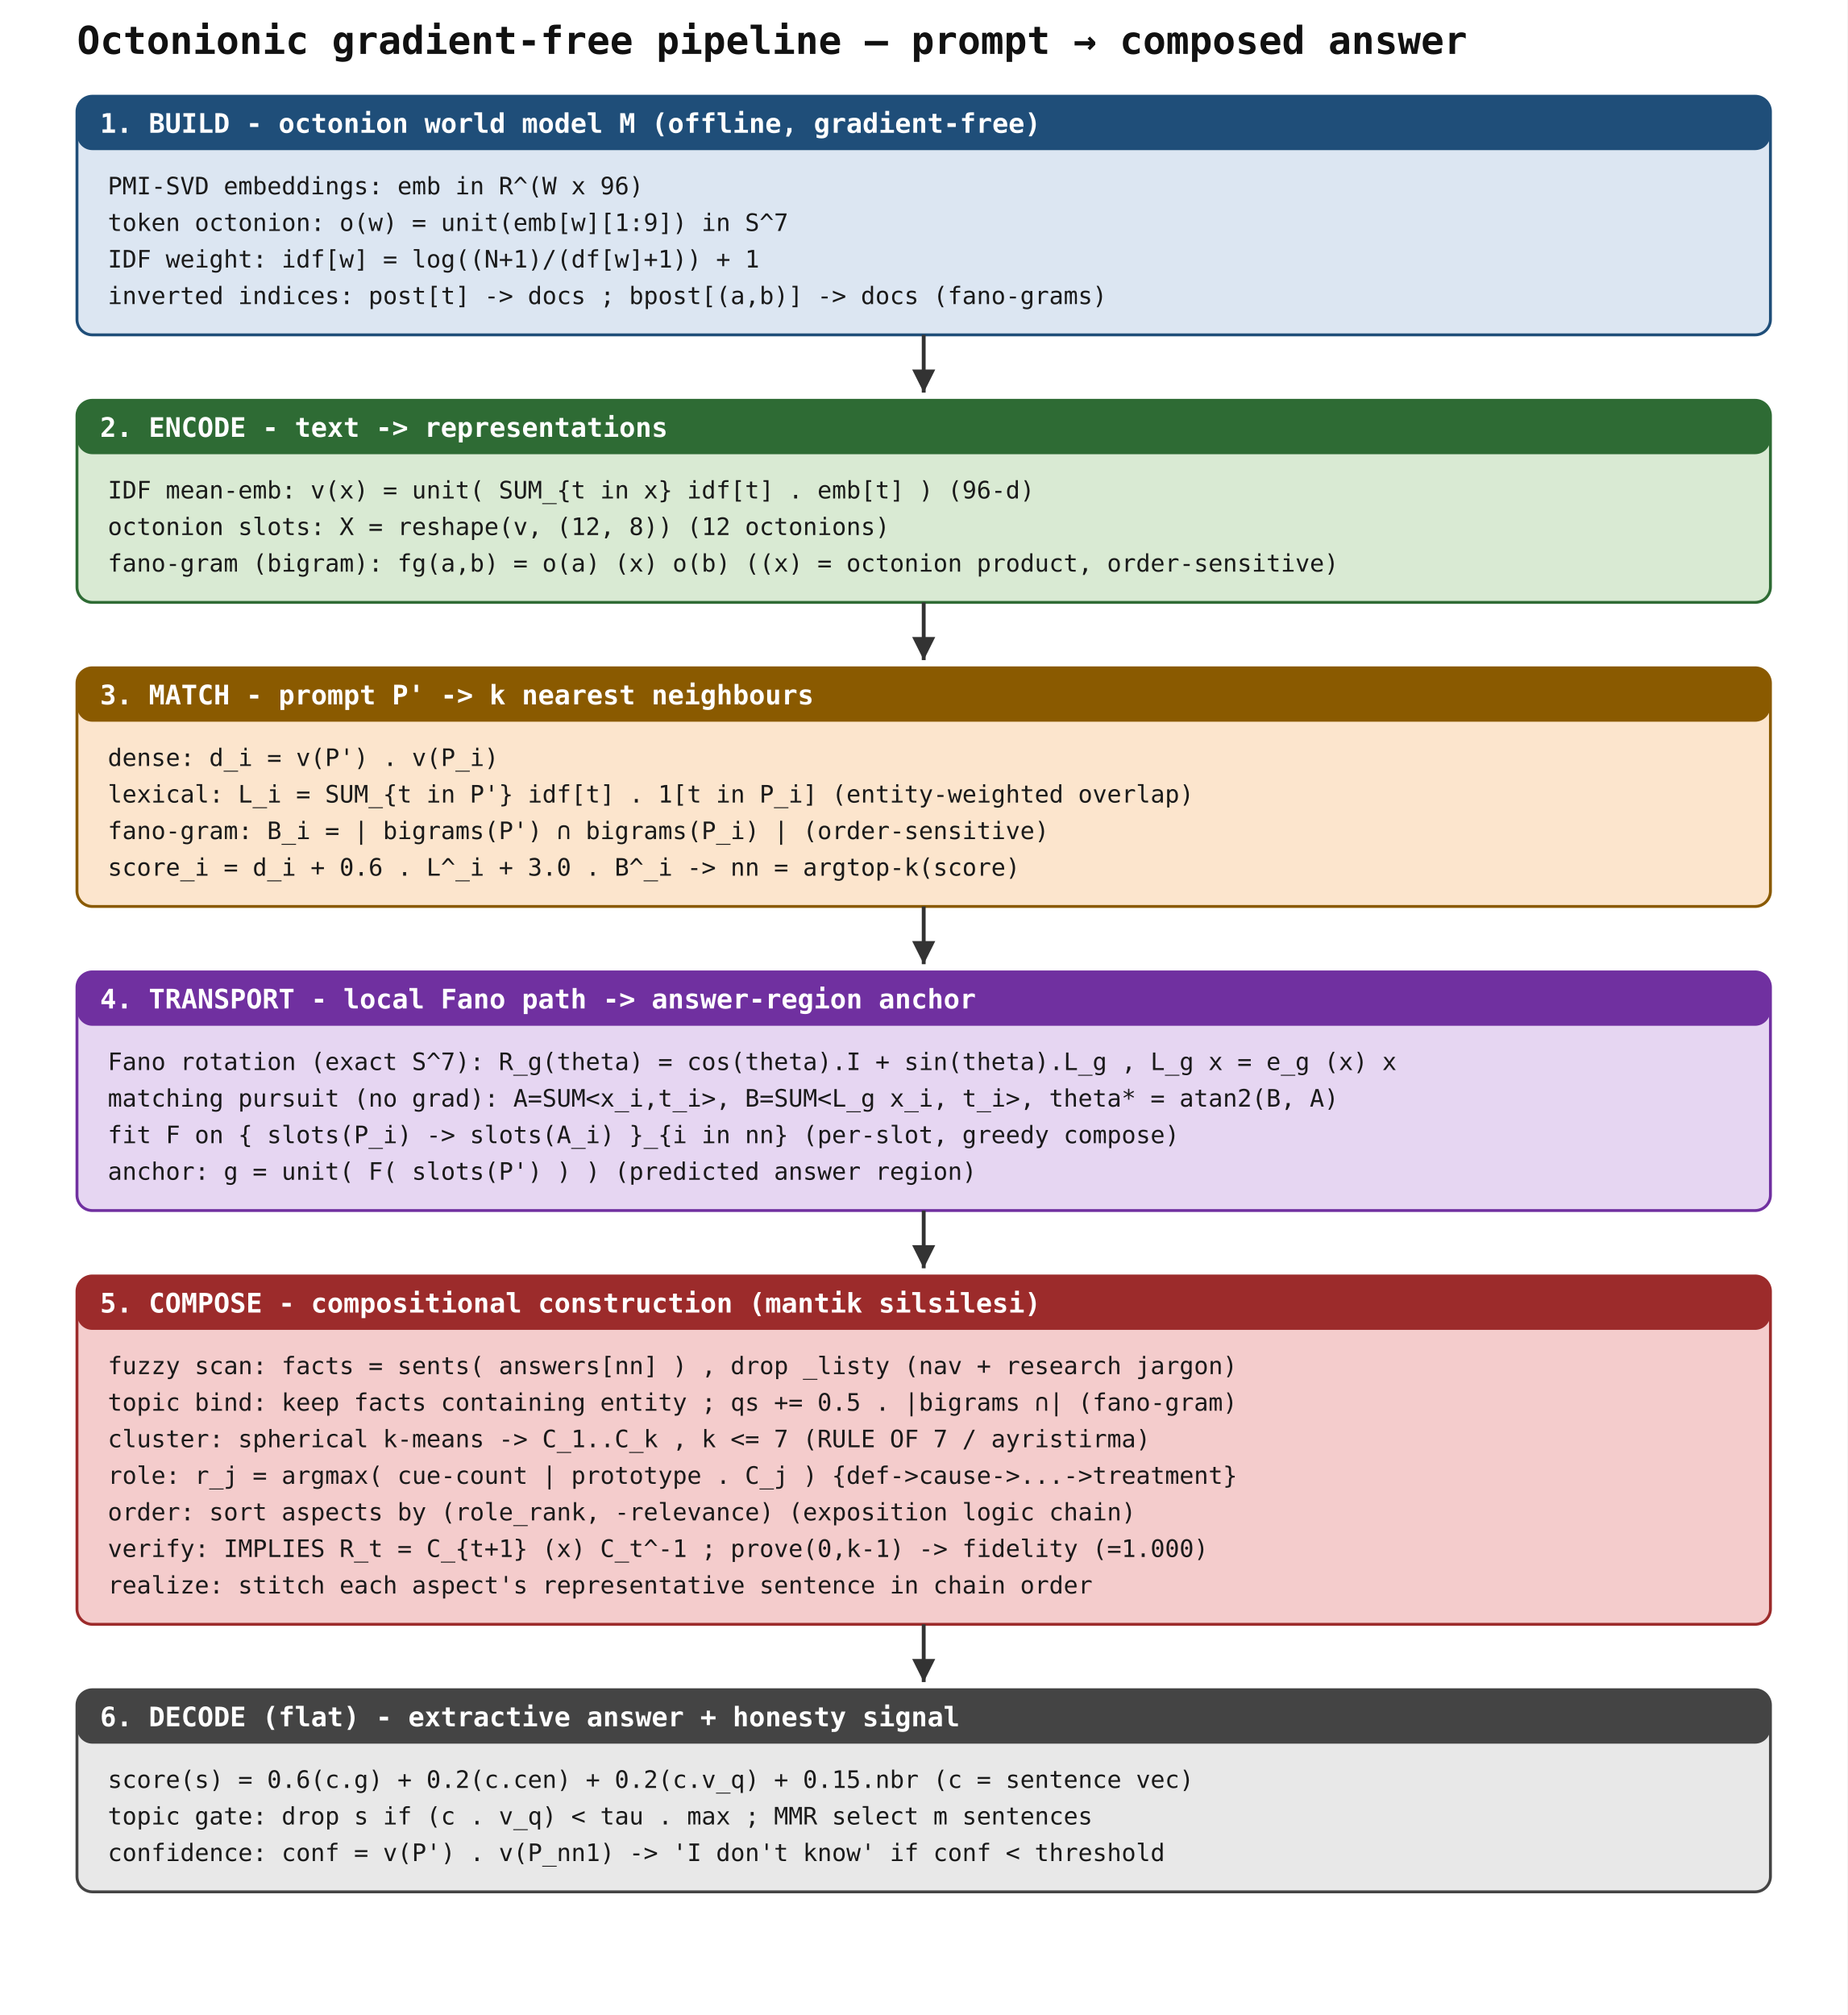
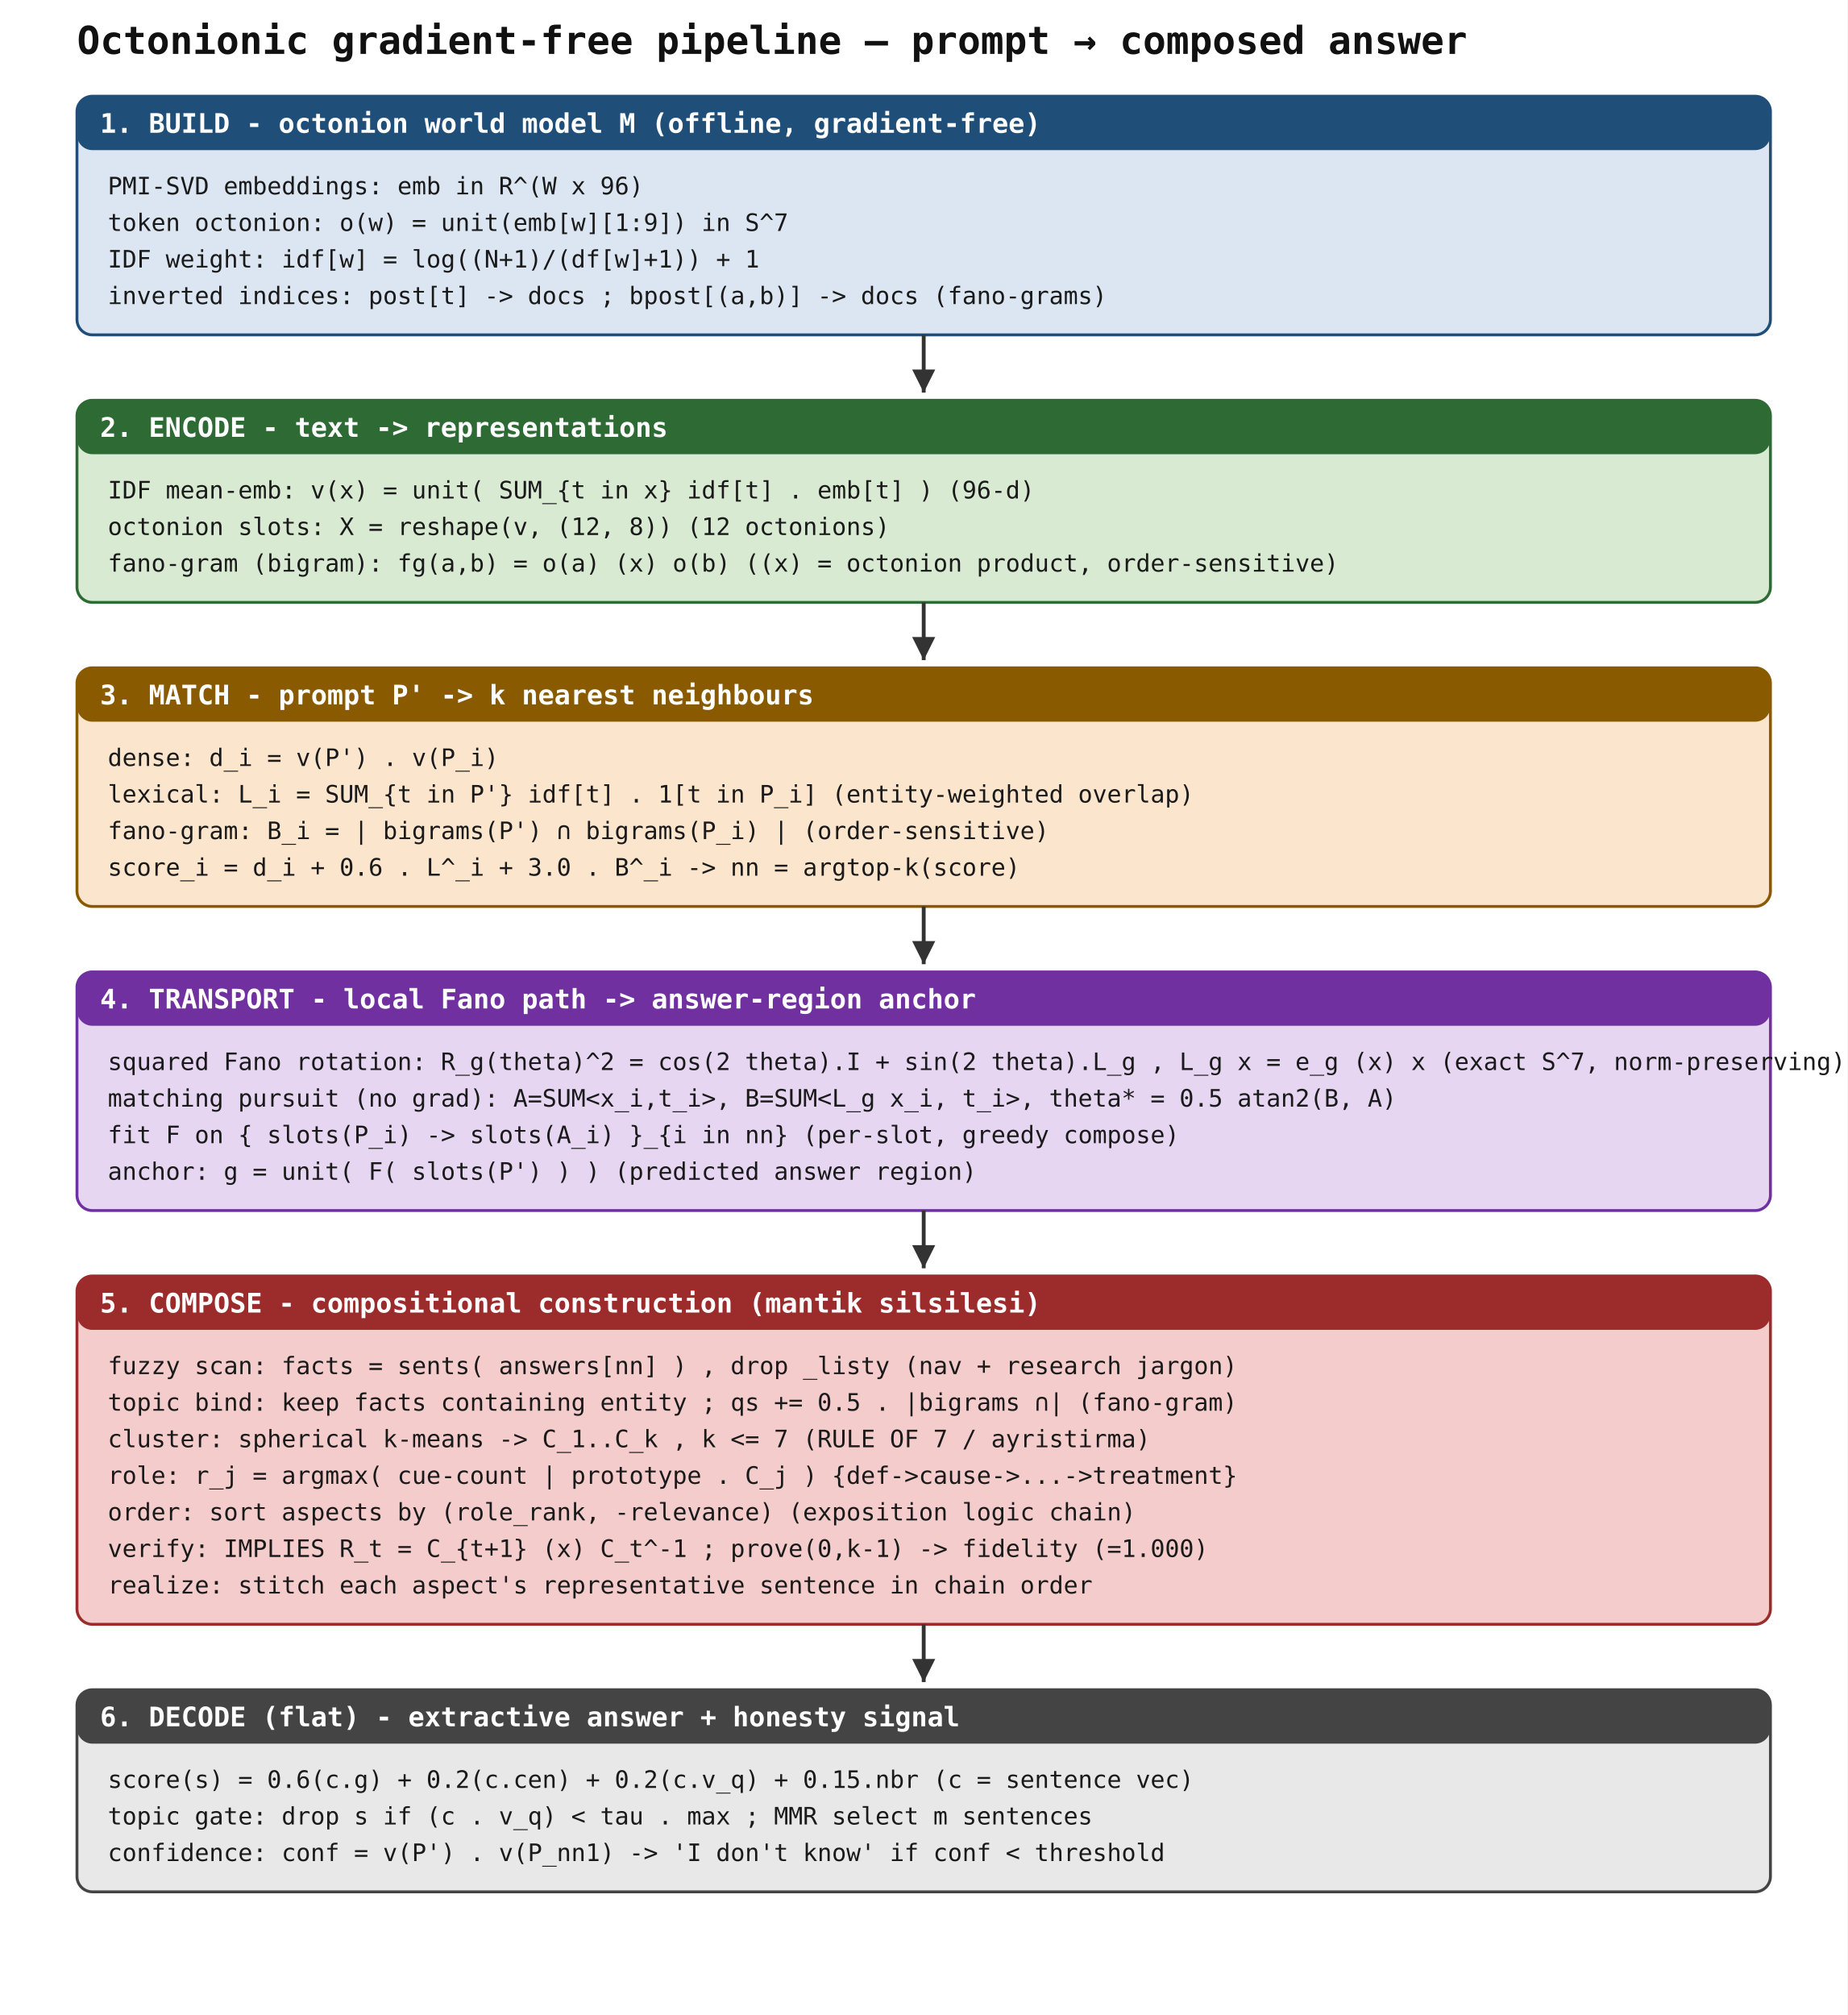
<svg xmlns="http://www.w3.org/2000/svg" width="960" height="1047" font-family="monospace">
  <defs>
    <marker id="a" markerWidth="10" markerHeight="10" refX="6" refY="3" orient="auto">
      <path d="M0,0 L6,3 L0,6 Z" fill="#333" />
    </marker>
  </defs>
  <rect width="960" height="1047" fill="white" />
  <text x="40" y="28" font-size="20" font-weight="bold" fill="#111">Octonionic gradient-free pipeline — prompt → composed answer</text>
  <rect x="40" y="50" width="880" height="124" rx="8" fill="#dce6f2" stroke="#1f4e79" stroke-width="1.5" />
  <rect x="40" y="50" width="880" height="28" rx="8" fill="#1f4e79" />
  <text x="52" y="69" font-size="14" font-weight="bold" fill="white">1. BUILD  -  octonion world model M   (offline, gradient-free)</text>
  <text x="56" y="101" font-size="12.5" fill="#1a1a1a">PMI-SVD embeddings:        emb in R^(W x 96)</text>
  <text x="56" y="120" font-size="12.5" fill="#1a1a1a">token octonion:            o(w) = unit(emb[w][1:9])  in S^7</text>
  <text x="56" y="139" font-size="12.5" fill="#1a1a1a">IDF weight:                idf[w] = log((N+1)/(df[w]+1)) + 1</text>
  <text x="56" y="158" font-size="12.5" fill="#1a1a1a">inverted indices:          post[t] -&gt; docs ;  bpost[(a,b)] -&gt; docs   (fano-grams)</text>
  <rect x="40" y="208" width="880" height="105" rx="8" fill="#d9ead3" stroke="#2e6b34" stroke-width="1.5" />
  <rect x="40" y="208" width="880" height="28" rx="8" fill="#2e6b34" />
  <text x="52" y="227" font-size="14" font-weight="bold" fill="white">2. ENCODE  -  text -&gt; representations</text>
  <text x="56" y="259" font-size="12.5" fill="#1a1a1a">IDF mean-emb:              v(x) = unit( SUM_{t in x} idf[t] . emb[t] )    (96-d)</text>
  <text x="56" y="278" font-size="12.5" fill="#1a1a1a">octonion slots:            X = reshape(v, (12, 8))      (12 octonions)</text>
  <text x="56" y="297" font-size="12.5" fill="#1a1a1a">fano-gram (bigram):        fg(a,b) = o(a) (x) o(b)      ((x) = octonion product, order-sensitive)</text>
  <rect x="40" y="347" width="880" height="124" rx="8" fill="#fce5cd" stroke="#8a5a00" stroke-width="1.5" />
  <rect x="40" y="347" width="880" height="28" rx="8" fill="#8a5a00" />
  <text x="52" y="366" font-size="14" font-weight="bold" fill="white">3. MATCH  -  prompt P' -&gt; k nearest neighbours</text>
  <text x="56" y="398" font-size="12.5" fill="#1a1a1a">dense:     d_i   = v(P') . v(P_i)</text>
  <text x="56" y="417" font-size="12.5" fill="#1a1a1a">lexical:   L_i   = SUM_{t in P'} idf[t] . 1[t in P_i]            (entity-weighted overlap)</text>
  <text x="56" y="436" font-size="12.5" fill="#1a1a1a">fano-gram: B_i   = | bigrams(P') ∩ bigrams(P_i) |               (order-sensitive)</text>
  <text x="56" y="455" font-size="12.5" fill="#1a1a1a">score_i = d_i + 0.6 . L^_i + 3.0 . B^_i      -&gt;   nn = argtop-k(score)</text>
  <rect x="40" y="505" width="880" height="124" rx="8" fill="#e6d6f2" stroke="#7030a0" stroke-width="1.5" />
  <rect x="40" y="505" width="880" height="28" rx="8" fill="#7030a0" />
  <text x="52" y="524" font-size="14" font-weight="bold" fill="white">4. TRANSPORT  -  local Fano path  -&gt;  answer-region anchor</text>
-   <text x="56" y="556" font-size="12.5" fill="#1a1a1a">Fano rotation (exact S^7):  R_g(theta) = cos(theta).I + sin(theta).L_g ,   L_g x = e_g (x) x</text>
-   <text x="56" y="575" font-size="12.5" fill="#1a1a1a">matching pursuit (no grad): A=SUM&lt;x_i,t_i&gt;, B=SUM&lt;L_g x_i, t_i&gt;,  theta* = atan2(B, A)</text>
+   <text x="56" y="556" font-size="12.5" fill="#1a1a1a">squared Fano rotation:      R_g(theta)^2 = cos(2 theta).I + sin(2 theta).L_g ,  L_g x = e_g (x) x   (exact S^7, norm-preserving)</text>
+   <text x="56" y="575" font-size="12.5" fill="#1a1a1a">matching pursuit (no grad): A=SUM&lt;x_i,t_i&gt;, B=SUM&lt;L_g x_i, t_i&gt;,  theta* = 0.5 atan2(B, A)</text>
  <text x="56" y="594" font-size="12.5" fill="#1a1a1a">fit F on { slots(P_i) -&gt; slots(A_i) }_{i in nn}   (per-slot, greedy compose)</text>
  <text x="56" y="613" font-size="12.5" fill="#1a1a1a">anchor:    g = unit( F( slots(P') ) )       (predicted answer region)</text>
  <rect x="40" y="663" width="880" height="181" rx="8" fill="#f4cccc" stroke="#9c2b2b" stroke-width="1.5" />
  <rect x="40" y="663" width="880" height="28" rx="8" fill="#9c2b2b" />
  <text x="52" y="682" font-size="14" font-weight="bold" fill="white">5. COMPOSE  -  compositional construction  (mantik silsilesi)</text>
  <text x="56" y="714" font-size="12.5" fill="#1a1a1a">fuzzy scan:   facts = sents( answers[nn] ) ,  drop _listy (nav + research jargon)</text>
  <text x="56" y="733" font-size="12.5" fill="#1a1a1a">topic bind:   keep facts containing entity ;  qs += 0.5 . |bigrams ∩|   (fano-gram)</text>
  <text x="56" y="752" font-size="12.5" fill="#1a1a1a">cluster:      spherical k-means -&gt; C_1..C_k ,  k &lt;= 7        (RULE OF 7 / ayristirma)</text>
  <text x="56" y="771" font-size="12.5" fill="#1a1a1a">role:         r_j = argmax( cue-count | prototype . C_j )   {def-&gt;cause-&gt;...-&gt;treatment}</text>
  <text x="56" y="790" font-size="12.5" fill="#1a1a1a">order:        sort aspects by (role_rank, -relevance)       (exposition logic chain)</text>
  <text x="56" y="809" font-size="12.5" fill="#1a1a1a">verify:       IMPLIES  R_t = C_{t+1} (x) C_t^-1 ;  prove(0,k-1) -&gt; fidelity (=1.000)</text>
  <text x="56" y="828" font-size="12.5" fill="#1a1a1a">realize:      stitch each aspect's representative sentence in chain order</text>
  <rect x="40" y="878" width="880" height="105" rx="8" fill="#e8e8e8" stroke="#444444" stroke-width="1.5" />
  <rect x="40" y="878" width="880" height="28" rx="8" fill="#444444" />
  <text x="52" y="897" font-size="14" font-weight="bold" fill="white">6. DECODE (flat)  -  extractive answer + honesty signal</text>
  <text x="56" y="929" font-size="12.5" fill="#1a1a1a">score(s) = 0.6(c.g) + 0.2(c.cen) + 0.2(c.v_q) + 0.15.nbr      (c = sentence vec)</text>
  <text x="56" y="948" font-size="12.5" fill="#1a1a1a">topic gate: drop s if (c . v_q) &lt; tau . max ;   MMR select m sentences</text>
  <text x="56" y="967" font-size="12.5" fill="#1a1a1a">confidence: conf = v(P') . v(P_nn1)    -&gt;   'I don't know' if conf &lt; threshold</text>
  <line x1="480" y1="174" x2="480" y2="204" stroke="#333" stroke-width="2" marker-end="url(#a)" />
  <line x1="480" y1="313" x2="480" y2="343" stroke="#333" stroke-width="2" marker-end="url(#a)" />
  <line x1="480" y1="471" x2="480" y2="501" stroke="#333" stroke-width="2" marker-end="url(#a)" />
  <line x1="480" y1="629" x2="480" y2="659" stroke="#333" stroke-width="2" marker-end="url(#a)" />
  <line x1="480" y1="844" x2="480" y2="874" stroke="#333" stroke-width="2" marker-end="url(#a)" />
</svg>
